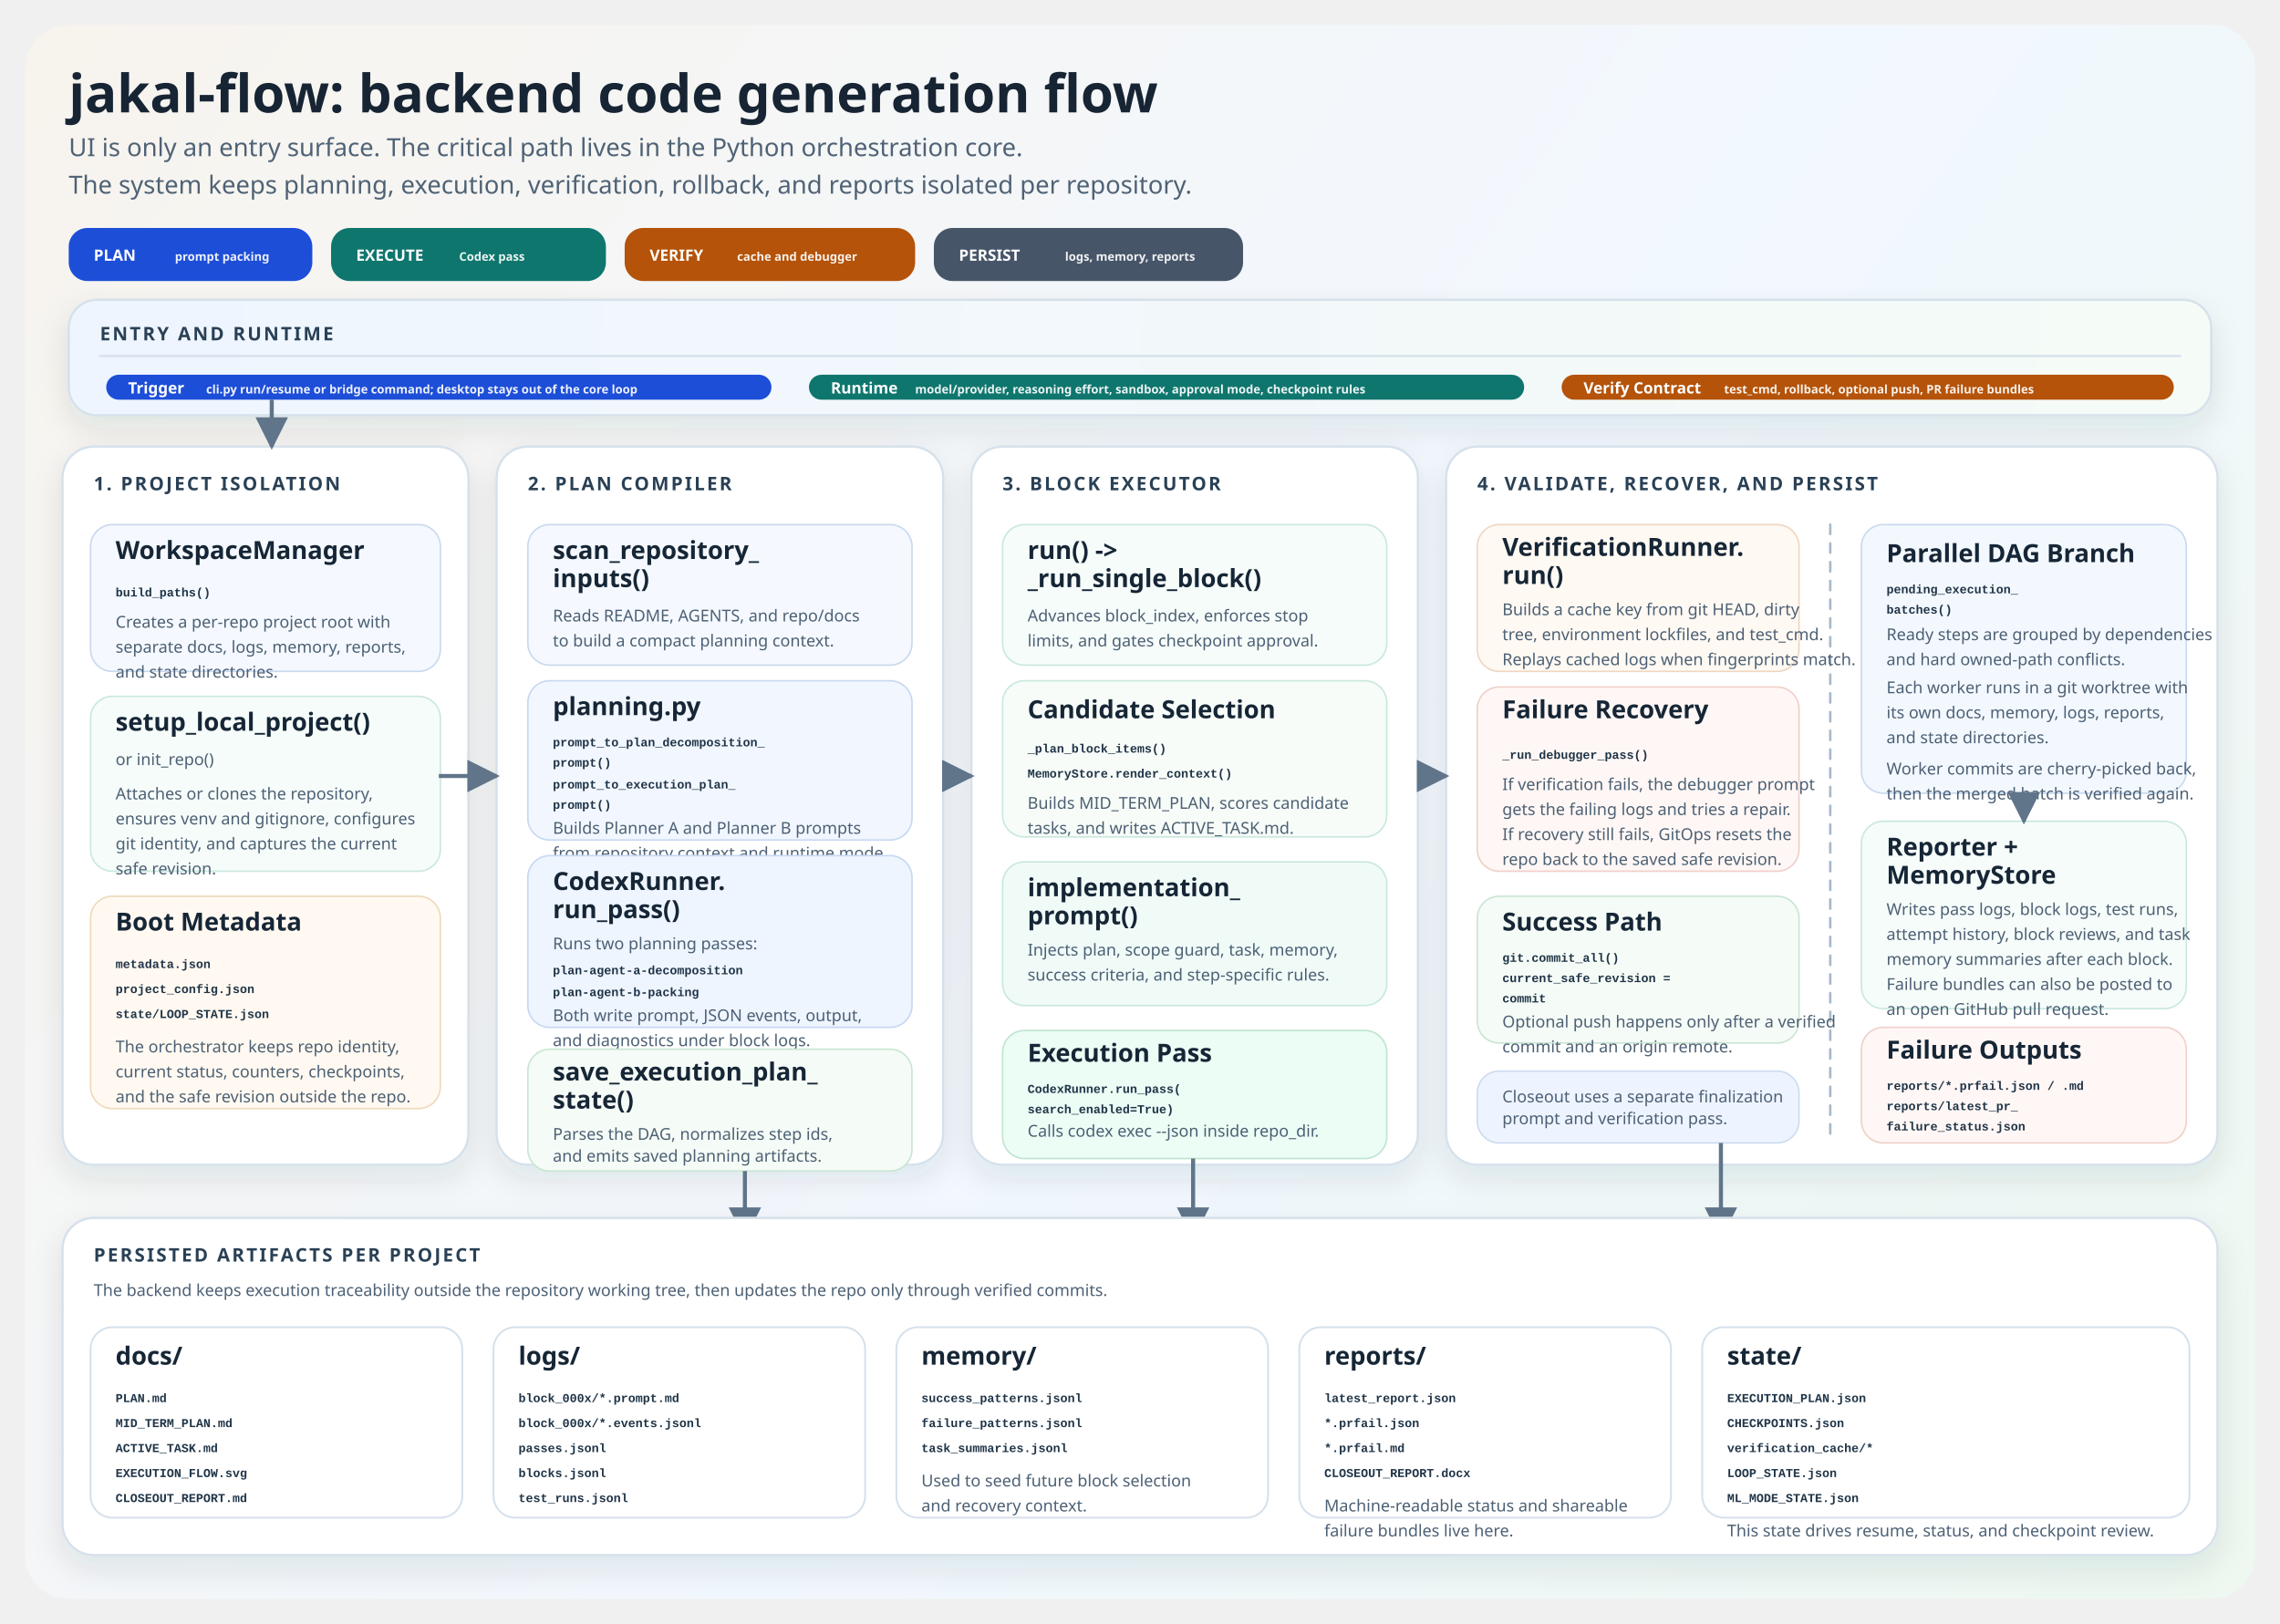
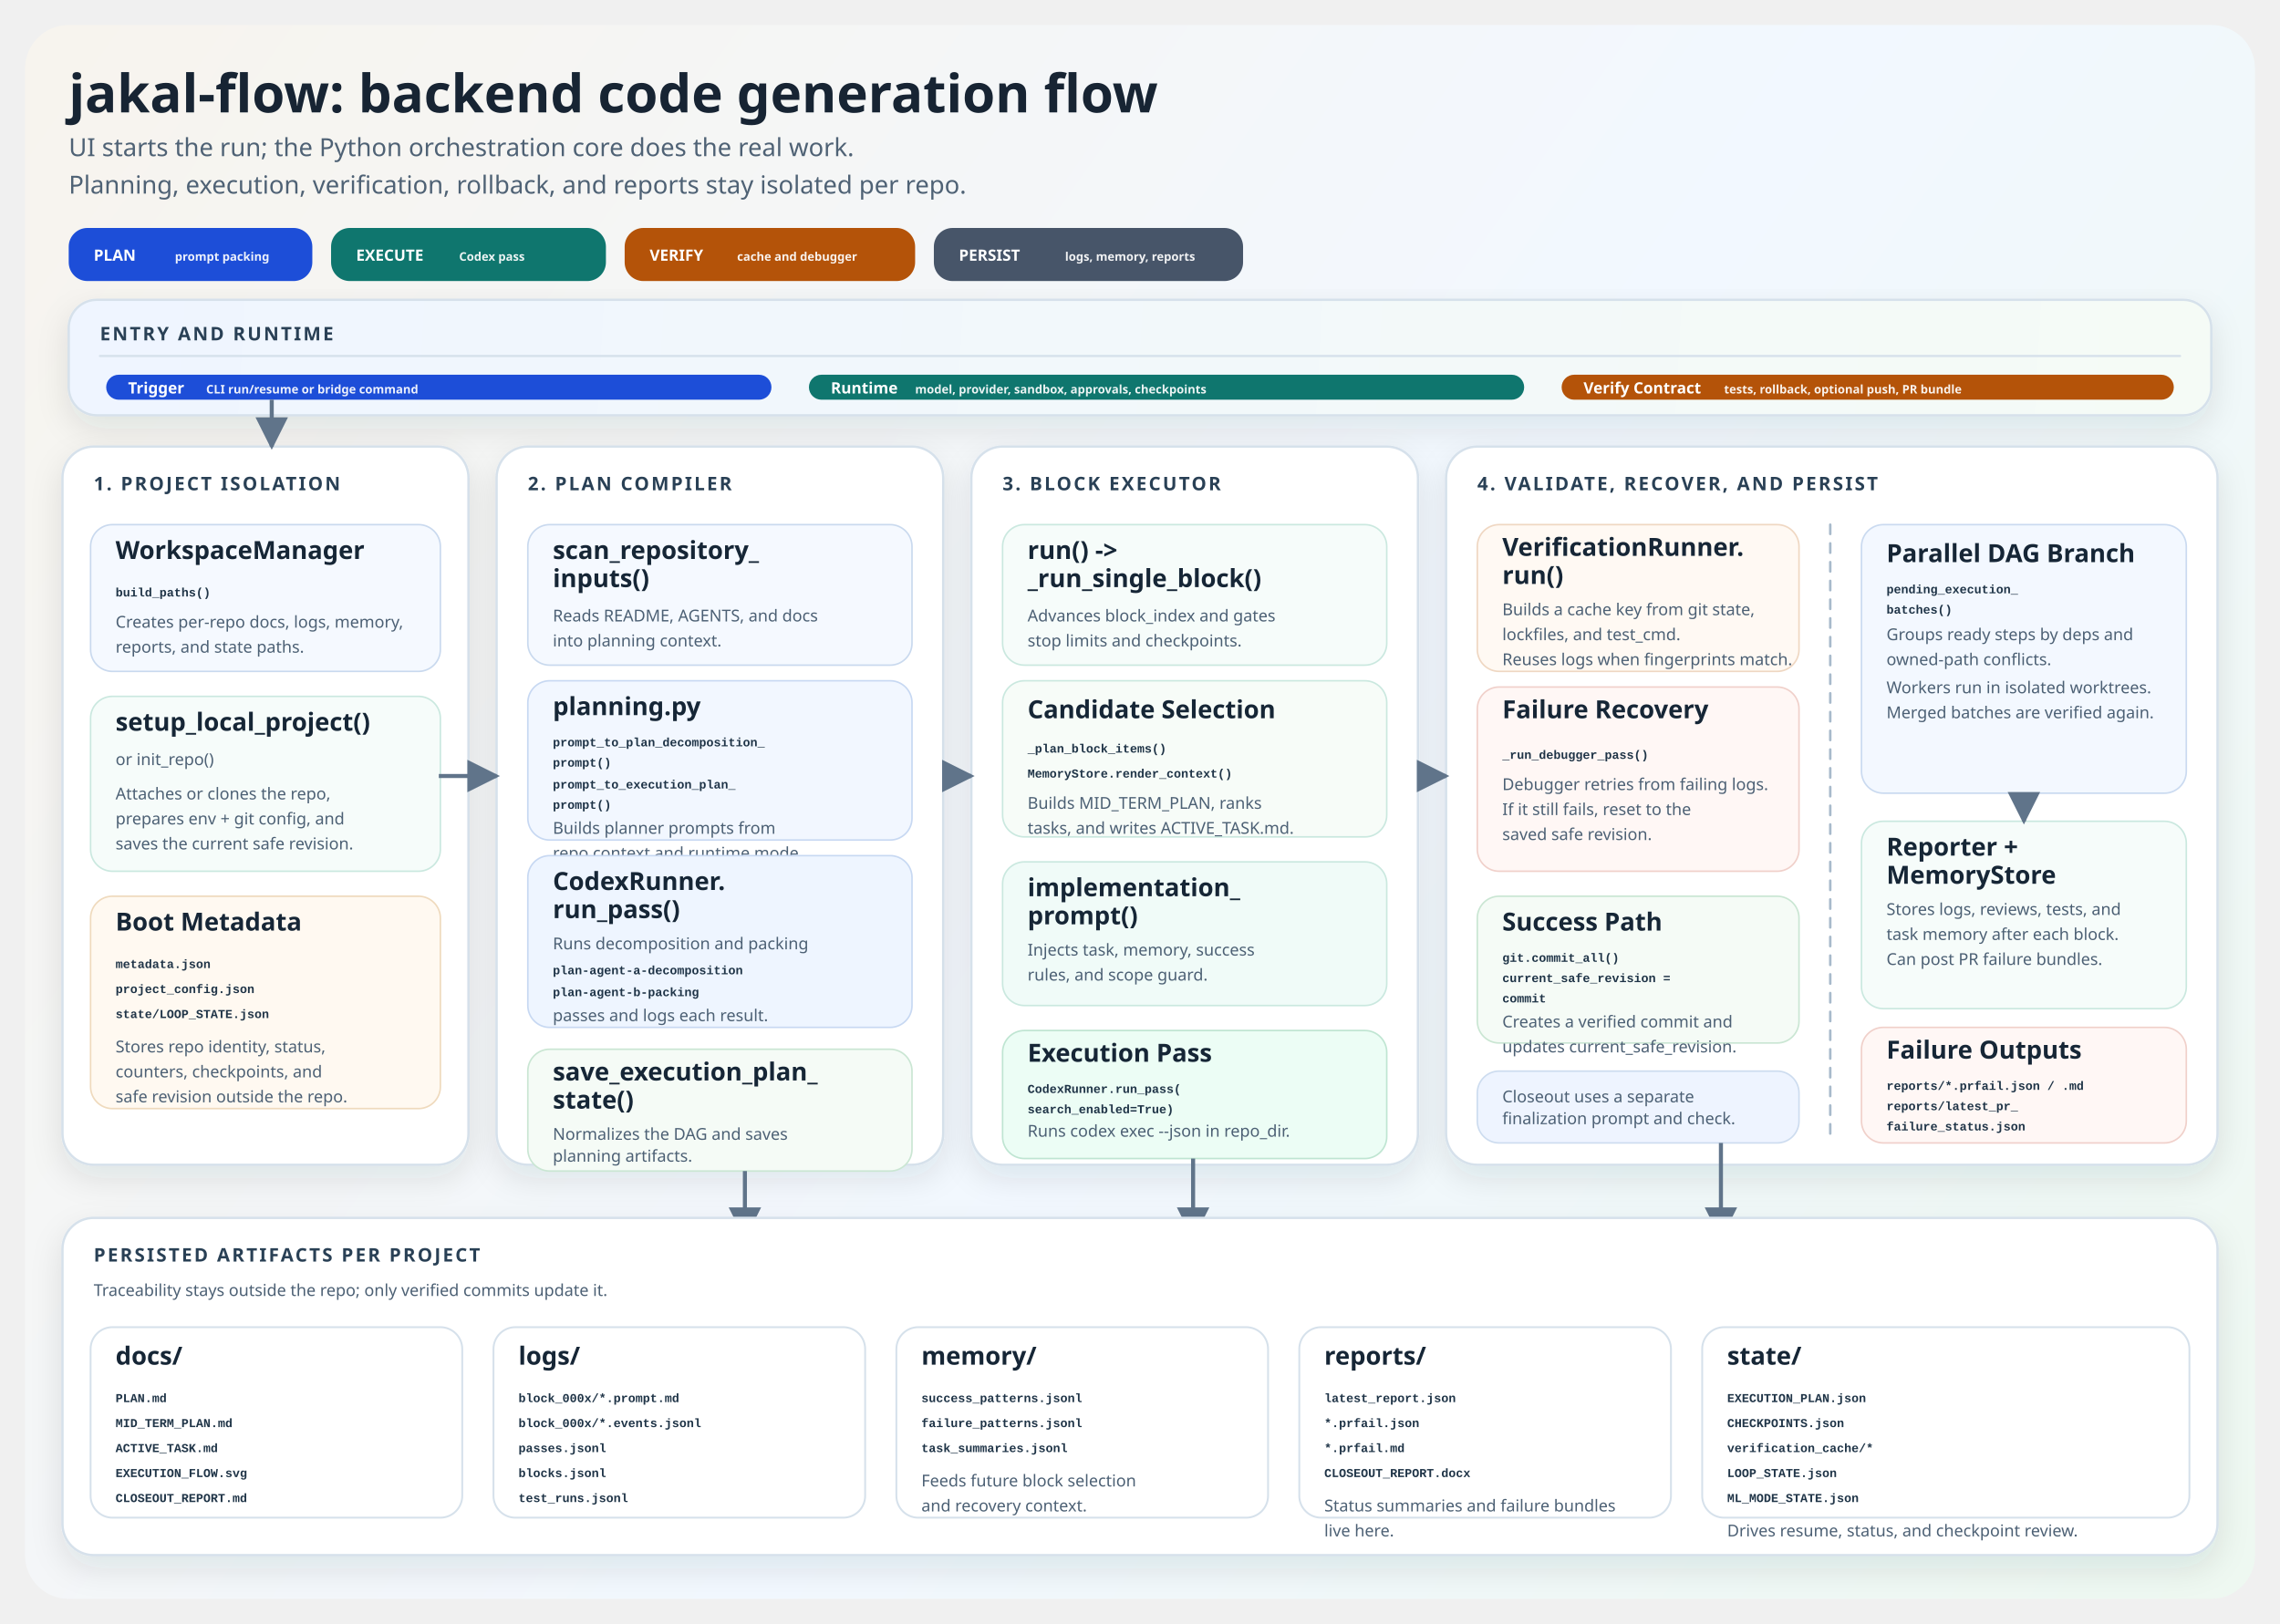
<svg xmlns="http://www.w3.org/2000/svg" width="1460" height="1040" viewBox="0 0 1460 1040" fill="none" role="img" aria-labelledby="title desc">
  <defs>
    <linearGradient id="bg" x1="36" y1="28" x2="1424" y2="1012" gradientUnits="userSpaceOnUse">
      <stop offset="0" stop-color="#F7F4EE" />
      <stop offset="0.55" stop-color="#F2F8FF" />
      <stop offset="1" stop-color="#EEF8F1" />
    </linearGradient>
    <linearGradient id="band" x1="42" y1="186" x2="1418" y2="264" gradientUnits="userSpaceOnUse">
      <stop offset="0" stop-color="#EFF5FF" />
      <stop offset="1" stop-color="#F5FBF6" />
    </linearGradient>
    <filter id="shadow" x="-20%" y="-20%" width="140%" height="160%">
      <feDropShadow dx="0" dy="8" stdDeviation="10" flood-color="#203040" flood-opacity="0.10" />
    </filter>
    <marker id="arrow" viewBox="0 0 10 10" refX="9" refY="5" markerWidth="8" markerHeight="8" orient="auto">
      <path d="M0 0L10 5L0 10Z" fill="#60748A" />
    </marker>
    <style>
      .title { font: 700 34px 'Segoe UI', 'Bahnschrift', 'Malgun Gothic', sans-serif; fill: #172433; }
      .subtitle { font: 500 16px 'Segoe UI', 'Malgun Gothic', sans-serif; fill: #4F6275; }
      .section { font: 700 12px 'Segoe UI', 'Bahnschrift', sans-serif; letter-spacing: 0.11em; fill: #294055; }
      .panelTitle { font: 700 16px 'Segoe UI', 'Bahnschrift', 'Malgun Gothic', sans-serif; fill: #162636; }
      .body { font: 500 10.5px 'Segoe UI', 'Malgun Gothic', sans-serif; fill: #4C6074; }
      .mono { font: 700 7.8px 'Consolas', 'Courier New', monospace; fill: #1F3447; }
      .chipLabel { font: 700 10px 'Segoe UI', 'Bahnschrift', sans-serif; fill: #FFFFFF; }
      .chipText { font: 600 7.6px 'Segoe UI', 'Malgun Gothic', sans-serif; fill: rgba(255,255,255,0.92); }
      .panel { fill: #FFFFFF; stroke: #D6E1EB; stroke-width: 1.5; filter: url(#shadow); }
      .soft { fill: #FFFFFF; stroke: #D6E1EB; stroke-width: 1.2; }
      .line { stroke: #60748A; stroke-width: 2.6; fill: none; marker-end: url(#arrow); }
      .divider { stroke: #D6E1EB; stroke-width: 1.4; stroke-linecap: round; }
      .dash { stroke: #A8BACB; stroke-width: 1.6; stroke-linecap: round; stroke-dasharray: 6 6; }
    </style>
  </defs>
  <rect x="16" y="16" width="1428" height="1008" rx="28" fill="url(#bg)" />
  <text x="44" y="72" class="title">jakal-flow: backend code generation flow</text>
-   <text x="44" y="100" class="subtitle">UI is only an entry surface. The critical path lives in the Python orchestration core.</text>
-   <text x="44" y="124" class="subtitle">The system keeps planning, execution, verification, rollback, and reports isolated per repository.</text>
+   <text x="44" y="100" class="subtitle">UI starts the run; the Python orchestration core does the real work.</text>
+   <text x="44" y="124" class="subtitle">Planning, execution, verification, rollback, and reports stay isolated per repo.</text>
  <rect x="44" y="146" width="156" height="34" rx="12" fill="#1D4ED8" />
  <text x="60" y="167" class="chipLabel">PLAN</text>
  <text x="112" y="167" class="chipText">prompt packing</text>
  <rect x="212" y="146" width="176" height="34" rx="12" fill="#0F766E" />
  <text x="228" y="167" class="chipLabel">EXECUTE</text>
  <text x="294" y="167" class="chipText">Codex pass</text>
  <rect x="400" y="146" width="186" height="34" rx="12" fill="#B45309" />
  <text x="416" y="167" class="chipLabel">VERIFY</text>
  <text x="472" y="167" class="chipText">cache and debugger</text>
  <rect x="598" y="146" width="198" height="34" rx="12" fill="#475569" />
  <text x="614" y="167" class="chipLabel">PERSIST</text>
  <text x="682" y="167" class="chipText">logs, memory, reports</text>
  <rect x="44" y="192" width="1372" height="74" rx="18" fill="url(#band)" stroke="#D6E1EB" stroke-width="1.5" filter="url(#shadow)" />
  <text x="64" y="218" class="section">ENTRY AND RUNTIME</text>
  <line x1="64" y1="228" x2="1396" y2="228" class="divider" />
  <rect x="68" y="240" width="426" height="16" rx="8" fill="#1D4ED8" />
  <text x="82" y="252" class="chipLabel">Trigger</text>
-   <text x="132" y="252" class="chipText">cli.py run/resume or bridge command; desktop stays out of the core loop</text>
+   <text x="132" y="252" class="chipText">CLI run/resume or bridge command</text>
  <rect x="518" y="240" width="458" height="16" rx="8" fill="#0F766E" />
  <text x="532" y="252" class="chipLabel">Runtime</text>
-   <text x="586" y="252" class="chipText">model/provider, reasoning effort, sandbox, approval mode, checkpoint rules</text>
+   <text x="586" y="252" class="chipText">model, provider, sandbox, approvals, checkpoints</text>
  <rect x="1000" y="240" width="392" height="16" rx="8" fill="#B45309" />
  <text x="1014" y="252" class="chipLabel">Verify Contract</text>
-   <text x="1104" y="252" class="chipText">test_cmd, rollback, optional push, PR failure bundles</text>
+   <text x="1104" y="252" class="chipText">tests, rollback, optional push, PR bundle</text>
  <rect x="40" y="286" width="260" height="460" rx="20" class="panel" />
  <text x="60" y="314" class="section">1. PROJECT ISOLATION</text>
  <rect x="58" y="336" width="224" height="94" rx="14" fill="#F5F9FF" stroke="#C9D9EE" />
  <text x="74" y="358" class="panelTitle">WorkspaceManager</text>
  <text x="74" y="382" class="mono">build_paths()</text>
-   <text x="74" y="402" class="body">Creates a per-repo project root with</text>
-   <text x="74" y="418" class="body">separate docs, logs, memory, reports,</text>
-   <text x="74" y="434" class="body">and state directories.</text>
+   <text x="74" y="402" class="body">Creates per-repo docs, logs, memory,</text>
+   <text x="74" y="418" class="body">reports, and state paths.</text>
  <rect x="58" y="446" width="224" height="112" rx="14" fill="#F6FCFA" stroke="#CAE8DF" />
  <text x="74" y="468" class="panelTitle">setup_local_project()</text>
  <text x="74" y="490" class="body">or init_repo()</text>
-   <text x="74" y="512" class="body">Attaches or clones the repository,</text>
-   <text x="74" y="528" class="body">ensures venv and gitignore, configures</text>
-   <text x="74" y="544" class="body">git identity, and captures the current</text>
-   <text x="74" y="560" class="body">safe revision.</text>
+   <text x="74" y="512" class="body">Attaches or clones the repo,</text>
+   <text x="74" y="528" class="body">prepares env + git config, and</text>
+   <text x="74" y="544" class="body">saves the current safe revision.</text>
  <rect x="58" y="574" width="224" height="136" rx="14" fill="#FFF9F1" stroke="#EFDABD" />
  <text x="74" y="596" class="panelTitle">Boot Metadata</text>
  <text x="74" y="620" class="mono">metadata.json</text>
  <text x="74" y="636" class="mono">project_config.json</text>
  <text x="74" y="652" class="mono">state/LOOP_STATE.json</text>
-   <text x="74" y="674" class="body">The orchestrator keeps repo identity,</text>
-   <text x="74" y="690" class="body">current status, counters, checkpoints,</text>
-   <text x="74" y="706" class="body">and the safe revision outside the repo.</text>
+   <text x="74" y="674" class="body">Stores repo identity, status,</text>
+   <text x="74" y="690" class="body">counters, checkpoints, and</text>
+   <text x="74" y="706" class="body">safe revision outside the repo.</text>
  <rect x="318" y="286" width="286" height="460" rx="20" class="panel" />
  <text x="338" y="314" class="section">2. PLAN COMPILER</text>
  <rect x="338" y="336" width="246" height="90" rx="14" fill="#F5F9FF" stroke="#C9D9EE" />
  <text x="354" y="358" class="panelTitle">scan_repository_</text>
  <text x="354" y="376" class="panelTitle">inputs()</text>
-   <text x="354" y="398" class="body">Reads README, AGENTS, and repo/docs</text>
-   <text x="354" y="414" class="body">to build a compact planning context.</text>
+   <text x="354" y="398" class="body">Reads README, AGENTS, and docs</text>
+   <text x="354" y="414" class="body">into planning context.</text>
  <rect x="338" y="436" width="246" height="102" rx="14" fill="#F2F7FF" stroke="#C7D8F2" />
  <text x="354" y="458" class="panelTitle">planning.py</text>
  <text x="354" y="478" class="mono">prompt_to_plan_decomposition_</text>
  <text x="354" y="491" class="mono">prompt()</text>
  <text x="354" y="505" class="mono">prompt_to_execution_plan_</text>
  <text x="354" y="518" class="mono">prompt()</text>
-   <text x="354" y="534" class="body">Builds Planner A and Planner B prompts</text>
-   <text x="354" y="550" class="body">from repository context and runtime mode.</text>
+   <text x="354" y="534" class="body">Builds planner prompts from</text>
+   <text x="354" y="550" class="body">repo context and runtime mode.</text>
  <rect x="338" y="548" width="246" height="110" rx="14" fill="#EEF5FF" stroke="#C7D8F2" />
  <text x="354" y="570" class="panelTitle">CodexRunner.</text>
  <text x="354" y="588" class="panelTitle">run_pass()</text>
-   <text x="354" y="608" class="body">Runs two planning passes:</text>
+   <text x="354" y="608" class="body">Runs decomposition and packing</text>
  <text x="354" y="624" class="mono">plan-agent-a-decomposition</text>
  <text x="354" y="638" class="mono">plan-agent-b-packing</text>
-   <text x="354" y="654" class="body">Both write prompt, JSON events, output,</text>
-   <text x="354" y="670" class="body">and diagnostics under block logs.</text>
+   <text x="354" y="654" class="body">passes and logs each result.</text>
  <rect x="338" y="672" width="246" height="78" rx="14" fill="#F5FBF6" stroke="#CAE6D3" />
  <text x="354" y="692" class="panelTitle">save_execution_plan_</text>
  <text x="354" y="710" class="panelTitle">state()</text>
-   <text x="354" y="730" class="body">Parses the DAG, normalizes step ids,</text>
-   <text x="354" y="744" class="body">and emits saved planning artifacts.</text>
+   <text x="354" y="730" class="body">Normalizes the DAG and saves</text>
+   <text x="354" y="744" class="body">planning artifacts.</text>
  <rect x="622" y="286" width="286" height="460" rx="20" class="panel" />
  <text x="642" y="314" class="section">3. BLOCK EXECUTOR</text>
  <rect x="642" y="336" width="246" height="90" rx="14" fill="#F6FCFA" stroke="#CAE8DF" />
  <text x="658" y="358" class="panelTitle">run() -&gt;</text>
  <text x="658" y="376" class="panelTitle">_run_single_block()</text>
-   <text x="658" y="398" class="body">Advances block_index, enforces stop</text>
-   <text x="658" y="414" class="body">limits, and gates checkpoint approval.</text>
+   <text x="658" y="398" class="body">Advances block_index and gates</text>
+   <text x="658" y="414" class="body">stop limits and checkpoints.</text>
  <rect x="642" y="436" width="246" height="100" rx="14" fill="#F7FCF8" stroke="#CAE8DF" />
  <text x="658" y="460" class="panelTitle">Candidate Selection</text>
  <text x="658" y="482" class="mono">_plan_block_items()</text>
  <text x="658" y="498" class="mono">MemoryStore.render_context()</text>
-   <text x="658" y="518" class="body">Builds MID_TERM_PLAN, scores candidate</text>
+   <text x="658" y="518" class="body">Builds MID_TERM_PLAN, ranks</text>
  <text x="658" y="534" class="body">tasks, and writes ACTIVE_TASK.md.</text>
  <rect x="642" y="552" width="246" height="92" rx="14" fill="#F0FBF8" stroke="#CAE8DF" />
  <text x="658" y="574" class="panelTitle">implementation_</text>
  <text x="658" y="592" class="panelTitle">prompt()</text>
-   <text x="658" y="612" class="body">Injects plan, scope guard, task, memory,</text>
-   <text x="658" y="628" class="body">success criteria, and step-specific rules.</text>
+   <text x="658" y="612" class="body">Injects task, memory, success</text>
+   <text x="658" y="628" class="body">rules, and scope guard.</text>
  <rect x="642" y="660" width="246" height="82" rx="14" fill="#ECFDF5" stroke="#BFE5D2" />
  <text x="658" y="680" class="panelTitle">Execution Pass</text>
  <text x="658" y="700" class="mono">CodexRunner.run_pass(</text>
  <text x="658" y="713" class="mono">search_enabled=True)</text>
-   <text x="658" y="728" class="body">Calls codex exec --json inside repo_dir.</text>
+   <text x="658" y="728" class="body">Runs codex exec --json in repo_dir.</text>
  <rect x="926" y="286" width="494" height="460" rx="20" class="panel" />
  <text x="946" y="314" class="section">4. VALIDATE, RECOVER, AND PERSIST</text>
  <line x1="1172" y1="336" x2="1172" y2="726" class="dash" />
  <rect x="946" y="336" width="206" height="94" rx="14" fill="#FFF9F3" stroke="#EFD7C2" />
  <text x="962" y="356" class="panelTitle">VerificationRunner.</text>
  <text x="962" y="374" class="panelTitle">run()</text>
-   <text x="962" y="394" class="body">Builds a cache key from git HEAD, dirty</text>
-   <text x="962" y="410" class="body">tree, environment lockfiles, and test_cmd.</text>
-   <text x="962" y="426" class="body">Replays cached logs when fingerprints match.</text>
+   <text x="962" y="394" class="body">Builds a cache key from git state,</text>
+   <text x="962" y="410" class="body">lockfiles, and test_cmd.</text>
+   <text x="962" y="426" class="body">Reuses logs when fingerprints match.</text>
  <rect x="946" y="440" width="206" height="118" rx="14" fill="#FFF7F5" stroke="#F0D0CA" />
  <text x="962" y="460" class="panelTitle">Failure Recovery</text>
  <text x="962" y="486" class="mono">_run_debugger_pass()</text>
-   <text x="962" y="506" class="body">If verification fails, the debugger prompt</text>
-   <text x="962" y="522" class="body">gets the failing logs and tries a repair.</text>
-   <text x="962" y="538" class="body">If recovery still fails, GitOps resets the</text>
-   <text x="962" y="554" class="body">repo back to the saved safe revision.</text>
+   <text x="962" y="506" class="body">Debugger retries from failing logs.</text>
+   <text x="962" y="522" class="body">If it still fails, reset to the</text>
+   <text x="962" y="538" class="body">saved safe revision.</text>
  <rect x="946" y="574" width="206" height="94" rx="14" fill="#F5FBF6" stroke="#CAE6D3" />
  <text x="962" y="596" class="panelTitle">Success Path</text>
  <text x="962" y="616" class="mono">git.commit_all()</text>
  <text x="962" y="629" class="mono">current_safe_revision =</text>
  <text x="962" y="642" class="mono">commit</text>
-   <text x="962" y="658" class="body">Optional push happens only after a verified</text>
-   <text x="962" y="674" class="body">commit and an origin remote.</text>
+   <text x="962" y="658" class="body">Creates a verified commit and</text>
+   <text x="962" y="674" class="body">updates current_safe_revision.</text>
  <rect x="946" y="686" width="206" height="46" rx="14" fill="#EEF4FF" stroke="#CDDCEF" />
-   <text x="962" y="706" class="body">Closeout uses a separate finalization</text>
-   <text x="962" y="720" class="body">prompt and verification pass.</text>
+   <text x="962" y="706" class="body">Closeout uses a separate</text>
+   <text x="962" y="720" class="body">finalization prompt and check.</text>
  <rect x="1192" y="336" width="208" height="172" rx="14" fill="#F3F8FF" stroke="#CADAF0" />
  <text x="1208" y="360" class="panelTitle">Parallel DAG Branch</text>
  <text x="1208" y="380" class="mono">pending_execution_</text>
  <text x="1208" y="393" class="mono">batches()</text>
-   <text x="1208" y="410" class="body">Ready steps are grouped by dependencies</text>
-   <text x="1208" y="426" class="body">and hard owned-path conflicts.</text>
-   <text x="1208" y="444" class="body">Each worker runs in a git worktree with</text>
-   <text x="1208" y="460" class="body">its own docs, memory, logs, reports,</text>
-   <text x="1208" y="476" class="body">and state directories.</text>
-   <text x="1208" y="496" class="body">Worker commits are cherry-picked back,</text>
-   <text x="1208" y="512" class="body">then the merged batch is verified again.</text>
+   <text x="1208" y="410" class="body">Groups ready steps by deps and</text>
+   <text x="1208" y="426" class="body">owned-path conflicts.</text>
+   <text x="1208" y="444" class="body">Workers run in isolated worktrees.</text>
+   <text x="1208" y="460" class="body">Merged batches are verified again.</text>
  <rect x="1192" y="526" width="208" height="120" rx="14" fill="#F6FCFA" stroke="#CAE8DF" />
  <text x="1208" y="548" class="panelTitle">Reporter +</text>
  <text x="1208" y="566" class="panelTitle">MemoryStore</text>
-   <text x="1208" y="586" class="body">Writes pass logs, block logs, test runs,</text>
-   <text x="1208" y="602" class="body">attempt history, block reviews, and task</text>
-   <text x="1208" y="618" class="body">memory summaries after each block.</text>
-   <text x="1208" y="634" class="body">Failure bundles can also be posted to</text>
-   <text x="1208" y="650" class="body">an open GitHub pull request.</text>
+   <text x="1208" y="586" class="body">Stores logs, reviews, tests, and</text>
+   <text x="1208" y="602" class="body">task memory after each block.</text>
+   <text x="1208" y="618" class="body">Can post PR failure bundles.</text>
  <rect x="1192" y="658" width="208" height="74" rx="14" fill="#FFF7F5" stroke="#F0D0CA" />
  <text x="1208" y="678" class="panelTitle">Failure Outputs</text>
  <text x="1208" y="698" class="mono">reports/*.prfail.json / .md</text>
  <text x="1208" y="711" class="mono">reports/latest_pr_</text>
  <text x="1208" y="724" class="mono">failure_status.json</text>
  <path d="M281 497H318" class="line" />
  <path d="M604 497H622" class="line" />
  <path d="M908 497H926" class="line" />
  <path d="M174 256V286" class="line" />
  <path d="M477 750V792" class="line" />
  <path d="M764 742V792" class="line" />
  <path d="M1102 732V792" class="line" />
  <path d="M1296 512V526" class="line" />
  <rect x="40" y="780" width="1380" height="216" rx="20" class="panel" />
  <text x="60" y="808" class="section">PERSISTED ARTIFACTS PER PROJECT</text>
-   <text x="60" y="830" class="body">The backend keeps execution traceability outside the repository working tree, then updates the repo only through verified commits.</text>
+   <text x="60" y="830" class="body">Traceability stays outside the repo; only verified commits update it.</text>
  <rect x="58" y="850" width="238" height="122" rx="14" class="soft" />
  <text x="74" y="874" class="panelTitle">docs/</text>
  <text x="74" y="898" class="mono">PLAN.md</text>
  <text x="74" y="914" class="mono">MID_TERM_PLAN.md</text>
  <text x="74" y="930" class="mono">ACTIVE_TASK.md</text>
  <text x="74" y="946" class="mono">EXECUTION_FLOW.svg</text>
  <text x="74" y="962" class="mono">CLOSEOUT_REPORT.md</text>
  <rect x="316" y="850" width="238" height="122" rx="14" class="soft" />
  <text x="332" y="874" class="panelTitle">logs/</text>
  <text x="332" y="898" class="mono">block_000x/*.prompt.md</text>
  <text x="332" y="914" class="mono">block_000x/*.events.jsonl</text>
  <text x="332" y="930" class="mono">passes.jsonl</text>
  <text x="332" y="946" class="mono">blocks.jsonl</text>
  <text x="332" y="962" class="mono">test_runs.jsonl</text>
  <rect x="574" y="850" width="238" height="122" rx="14" class="soft" />
  <text x="590" y="874" class="panelTitle">memory/</text>
  <text x="590" y="898" class="mono">success_patterns.jsonl</text>
  <text x="590" y="914" class="mono">failure_patterns.jsonl</text>
  <text x="590" y="930" class="mono">task_summaries.jsonl</text>
-   <text x="590" y="952" class="body">Used to seed future block selection</text>
+   <text x="590" y="952" class="body">Feeds future block selection</text>
  <text x="590" y="968" class="body">and recovery context.</text>
  <rect x="832" y="850" width="238" height="122" rx="14" class="soft" />
  <text x="848" y="874" class="panelTitle">reports/</text>
  <text x="848" y="898" class="mono">latest_report.json</text>
  <text x="848" y="914" class="mono">*.prfail.json</text>
  <text x="848" y="930" class="mono">*.prfail.md</text>
  <text x="848" y="946" class="mono">CLOSEOUT_REPORT.docx</text>
-   <text x="848" y="968" class="body">Machine-readable status and shareable</text>
-   <text x="848" y="984" class="body">failure bundles live here.</text>
+   <text x="848" y="968" class="body">Status summaries and failure bundles</text>
+   <text x="848" y="984" class="body">live here.</text>
  <rect x="1090" y="850" width="312" height="122" rx="14" class="soft" />
  <text x="1106" y="874" class="panelTitle">state/</text>
  <text x="1106" y="898" class="mono">EXECUTION_PLAN.json</text>
  <text x="1106" y="914" class="mono">CHECKPOINTS.json</text>
  <text x="1106" y="930" class="mono">verification_cache/*</text>
  <text x="1106" y="946" class="mono">LOOP_STATE.json</text>
  <text x="1106" y="962" class="mono">ML_MODE_STATE.json</text>
-   <text x="1106" y="984" class="body">This state drives resume, status, and checkpoint review.</text>
+   <text x="1106" y="984" class="body">Drives resume, status, and checkpoint review.</text>
</svg>
